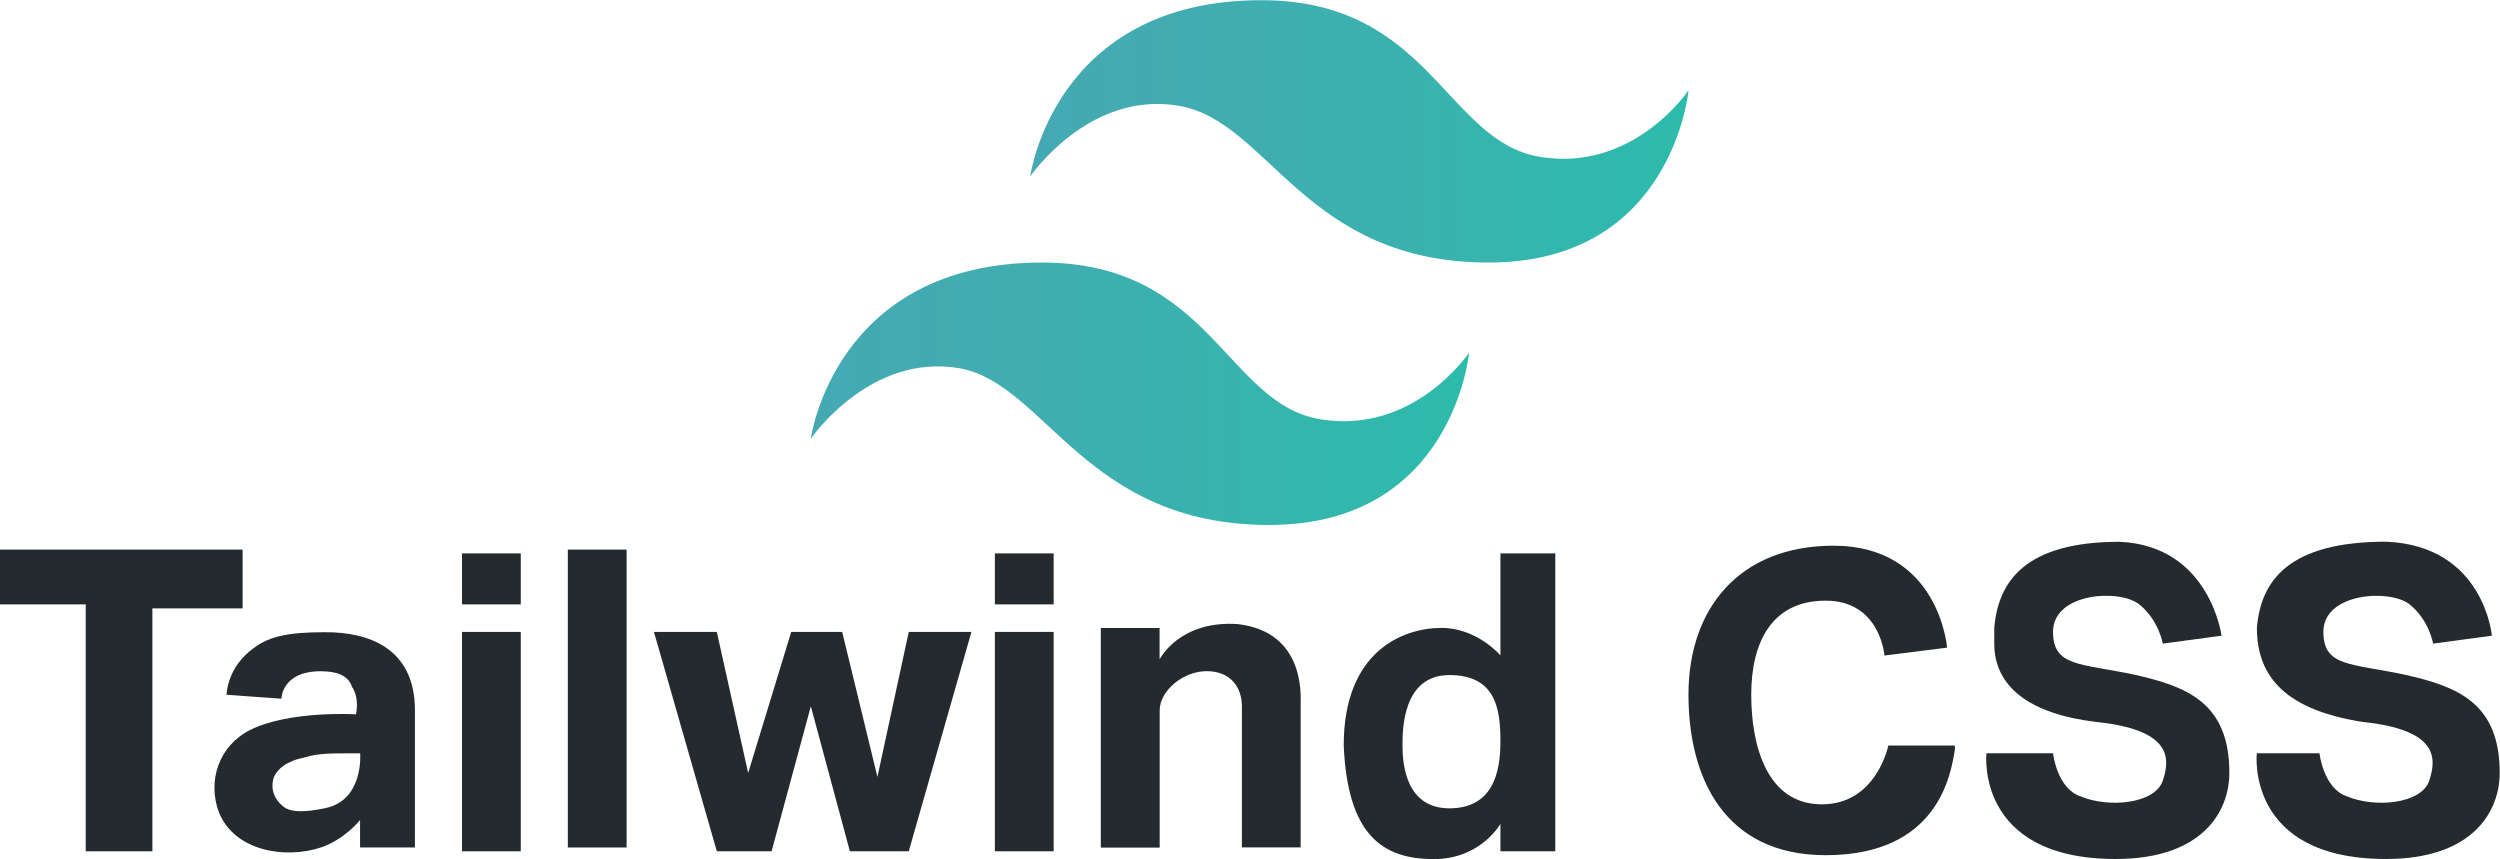
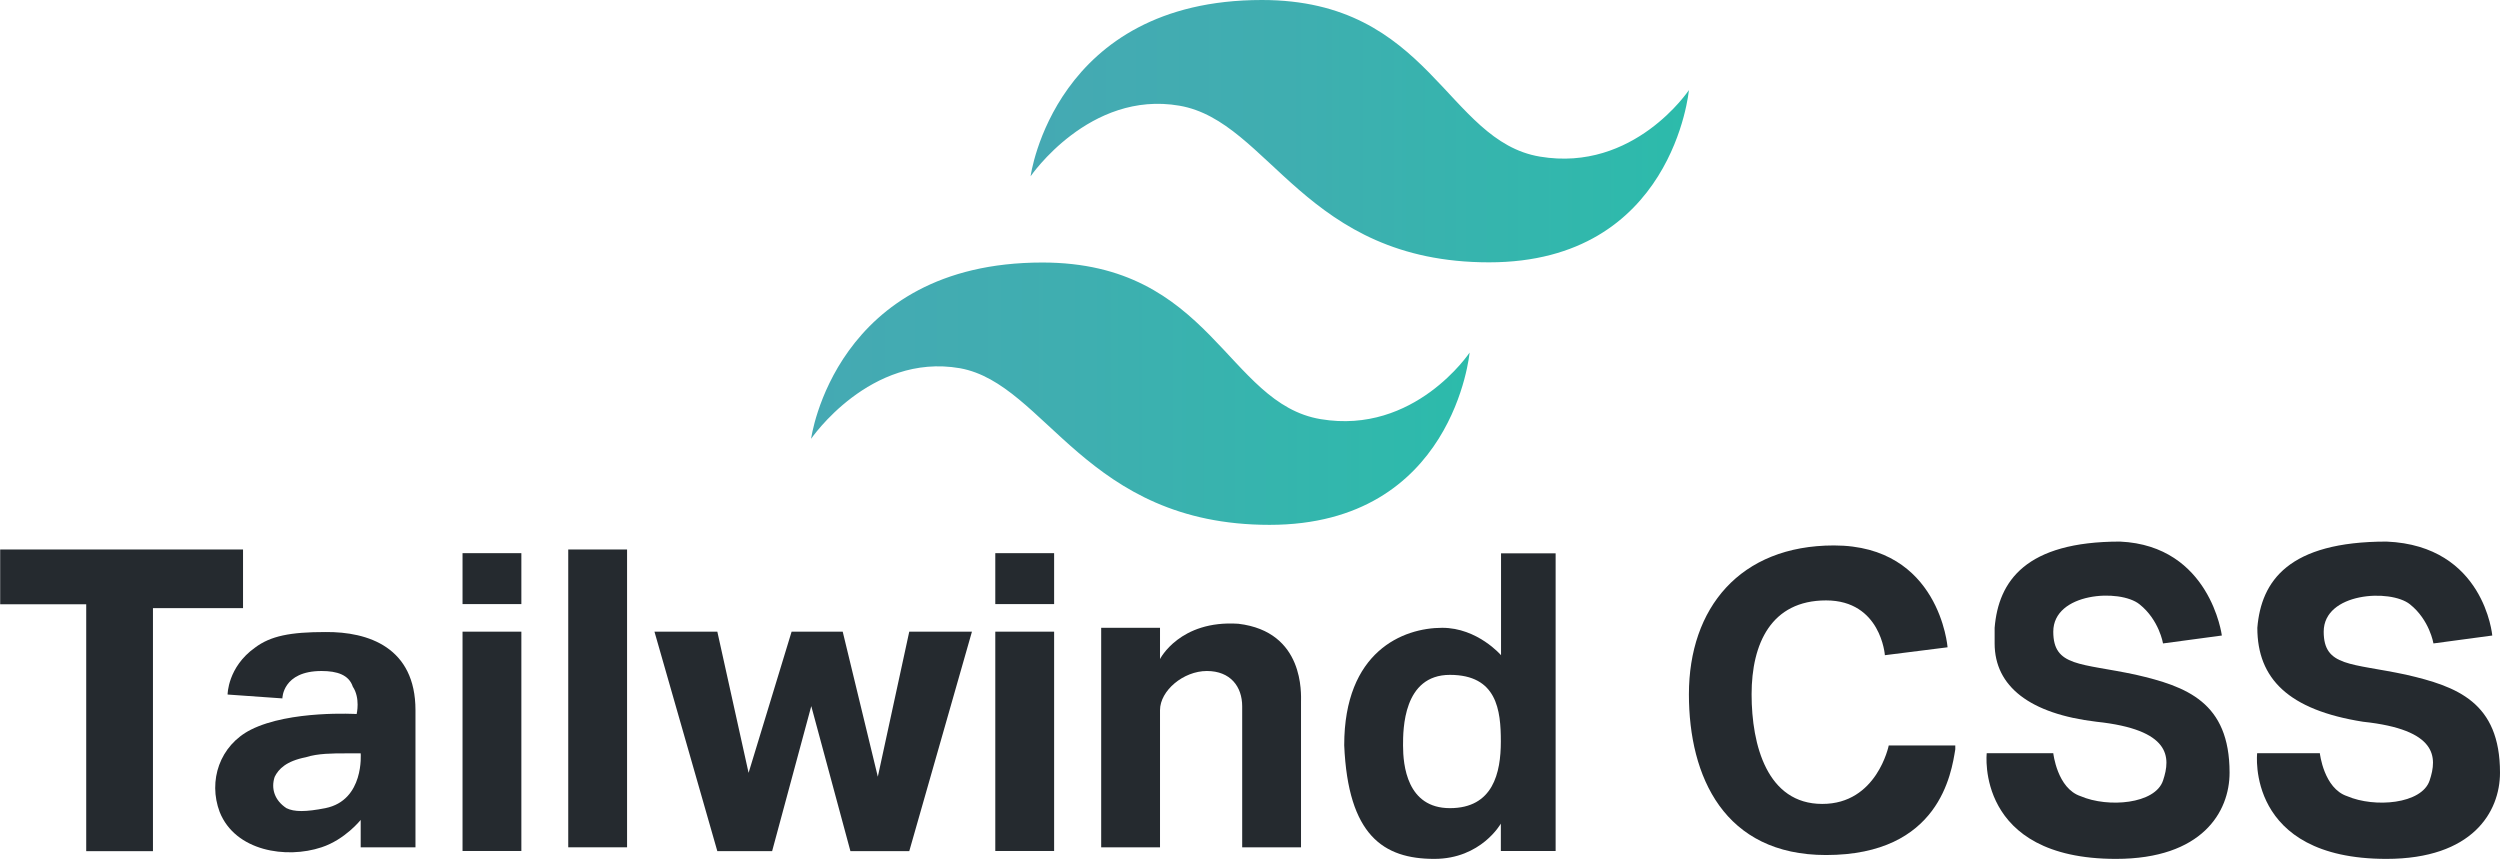
- <svg xmlns="http://www.w3.org/2000/svg" version="1.1" id="Layer_1" x="0px" y="0px" viewBox="0 0 2496.8 857.9" style="enable-background:new 0 0 2496.8 857.9;" xml:space="preserve">
+ <svg xmlns="http://www.w3.org/2000/svg" version="1.1" id="Layer_1" x="0px" y="0px" viewBox="0 0 1359.9 467.2" style="enable-background:new 0 0 1359.9 467.2;" xml:space="preserve">
  <style type="text/css">
	.st0{fill:#252A2F;}
	.st1{fill:url(#SVGID_1_);}
	.st2{fill:url(#SVGID_2_);}
</style>
  <g>
    <g id="XMLID_2_">
      <g>
-         <path class="st0" d="M2488.7,634.9l-58.7,7.9c0,0-3.9-23.5-23.5-39.2c-19.6-15.6-86.1-11.7-86.1,27.4c0,35.2,27.4,31.3,82.2,43     c50.9,11.7,93.9,27.4,93.9,97.8c0,39.2-27.4,86.1-113.5,86.1c-140.8,0-129.1-105.6-129.1-105.6h62.6c0,0,3.9,35.2,27.4,43     c27.4,11.7,74.3,7.9,82.2-15.6c7.9-23.5,7.9-50.9-66.5-58.7c-74.3-11.7-105.6-43-105.6-93.9c3.9-46.9,31.3-86.1,129.1-86.1     C2480.9,545,2488.7,634.9,2488.7,634.9z" />
-         <path class="st0" d="M2218.7,634.9l-58.7,7.9c0,0-3.9-23.5-23.5-39.2s-86.1-11.7-86.1,27.4c0,35.2,27.4,31.3,82.2,43     c50.9,11.7,93.9,27.4,93.9,97.8c0,39.2-27.4,86.1-113.5,86.1c-140.8,0-129.1-105.6-129.1-105.6h66.5c0,0,3.9,35.2,27.4,43     c27.4,11.7,74.3,7.9,82.2-15.6c7.9-23.5,7.9-50.9-66.5-58.7c-66.5-7.9-101.8-35.2-101.8-78.2c0-3.9,0-7.9,0-15.6     c3.9-46.9,31.3-86.1,125.2-86.1C2207,545,2218.7,634.9,2218.7,634.9z" />
-         <path class="st0" d="M1885.9,744.6h66.5c0,0,0,0,0,3.9c-3.9,23.5-15.6,105.6-129.1,105.6c-101.8,0-137-78.2-137-160.4     c0-86.1,50.9-148.7,144.8-148.7c105.6,0,113.5,101.8,113.5,101.8l-62.6,7.9c0,0-3.9-54.8-58.7-54.8c-54.8,0-74.3,43-74.3,93.9     c0,50.9,15.6,109.5,70.5,109.5C1874.2,803.3,1885.9,744.6,1885.9,744.6z" />
-         <path class="st0" d="M1553.3,552.7v297.5h-54.8v-27.4c0,0-19.6,35.2-66.5,35.2c-50.9,0-86.1-23.5-90-113.5     c0-93.9,58.7-117.4,97.8-117.4c35.2,0,58.7,27.4,58.7,27.4V552.7C1498.5,552.7,1553.3,552.7,1553.3,552.7z M1498.5,740.7     c0-31.3-3.9-66.5-50.9-66.5c-46.9,0-46.9,54.8-46.9,70.5c0,19.6,3.9,62.6,46.9,62.6C1490.7,807.2,1498.5,772,1498.5,740.7z" />
-         <path class="st0" d="M1299,701.5c0,7.9,0,144.8,0,144.8h-58.7c0,0,0-121.4,0-140.8c0-19.6-11.7-35.2-35.2-35.2     c-23.5,0-46.9,19.6-46.9,39.2s0,137,0,137h-58.8V627.2h58.7v31.3c0,0,19.6-39.2,78.2-35.2C1302.8,631.1,1299,693.7,1299,701.5z" />
-         <rect x="993.6" y="631.1" class="st0" width="58.7" height="219.1" />
-         <rect x="993.6" y="552.7" class="st0" width="58.7" height="50.9" />
-         <polygon class="st0" points="970.2,631.1 907.6,850.2 848.8,850.2 809.8,705.4 770.6,850.2 715.9,850.2 653.1,631.1 715.9,631.1      747.2,772 790.2,631.1 841.1,631.1 876.3,775.9 907.6,631.1    " />
-         <rect x="567.1" y="548.9" class="st0" width="58.7" height="297.5" />
-         <rect x="461.4" y="631.1" class="st0" width="58.7" height="219.1" />
-         <rect x="461.4" y="552.7" class="st0" width="58.7" height="50.9" />
-         <path class="st0" d="M414.4,709.4c0,62.6,0,137,0,137h-54.8v-27.4c0,0-15.6,19.6-39.2,27.4c-35.2,11.7-86.1,3.9-101.8-35.2     c-11.7-31.3,0-66.5,31.3-82.2c39.2-19.6,105.6-15.6,105.6-15.6s3.9-15.7-3.9-27.4c-3.9-11.7-15.6-15.6-31.3-15.6     c-39.2,0-39.2,27.4-39.2,27.4l-54.8-3.9c0,0,0-27.4,27.4-46.9c15.6-11.7,35.2-15.6,70.5-15.6     C367.5,631.1,414.4,646.8,414.4,709.4z M324.5,807.2c39.2-7.9,35.2-54.8,35.2-54.8s-7.9,0-15.6,0c-11.7,0-27.4,0-39.2,3.9     c-19.6,3.9-27.4,11.7-31.3,19.6c-3.9,11.7,0,23.5,11.7,31.3C293.2,811.2,304.9,811.2,324.5,807.2z" />
-         <polygon class="st0" points="242.3,548.9 242.3,607.6 152.2,607.6 152.2,850.2 85.6,850.2 85.6,603.6 -0.4,603.6 -0.4,548.9         " />
+         <path class="st0" d="M1355.7,345.7l-32,4.3c0,0-2.1-12.8-12.8-21.3c-10.7-8.5-46.9-6.4-46.9,14.9c0,19.2,14.9,17,44.8,23.4     c27.7,6.4,51.1,14.9,51.1,53.3c0,21.3-14.9,46.9-61.8,46.9c-76.7,0-70.3-57.5-70.3-57.5h34.1c0,0,2.1,19.2,14.9,23.4     c14.9,6.4,40.5,4.3,44.8-8.5c4.3-12.8,4.3-27.7-36.2-32c-40.5-6.4-57.5-23.4-57.5-51.1c2.1-25.5,17-46.9,70.3-46.9     C1351.4,296.8,1355.7,345.7,1355.7,345.7z" />
+         <path class="st0" d="M1208.6,345.7l-32,4.3c0,0-2.1-12.8-12.8-21.3c-10.7-8.6-46.9-6.4-46.9,14.9c0,19.2,14.9,17,44.8,23.4     c27.7,6.4,51.1,14.9,51.1,53.3c0,21.3-14.9,46.9-61.8,46.9c-76.7,0-70.3-57.5-70.3-57.5h36.2c0,0,2.1,19.2,14.9,23.4     c14.9,6.4,40.5,4.3,44.8-8.5c4.3-12.8,4.3-27.7-36.2-32c-36.2-4.3-55.4-19.2-55.4-42.6c0-2.1,0-4.3,0-8.5     c2.1-25.5,17-46.9,68.2-46.9C1202.3,296.8,1208.6,345.7,1208.6,345.7z" />
+         <path class="st0" d="M1027.4,405.5h36.2c0,0,0,0,0,2.1c-2.1,12.8-8.5,57.5-70.3,57.5c-55.4,0-74.6-42.6-74.6-87.4     c0-46.9,27.7-81,78.9-81c57.5,0,61.8,55.4,61.8,55.4l-34.1,4.3c0,0-2.1-29.8-32-29.8c-29.8,0-40.5,23.4-40.5,51.1     c0,27.7,8.5,59.6,38.4,59.6C1021,437.4,1027.4,405.5,1027.4,405.5z" />
+         <path class="st0" d="M846.2,300.9v162h-29.8v-14.9c0,0-10.7,19.2-36.2,19.2c-27.7,0-46.9-12.8-49-61.8c0-51.1,32-63.9,53.3-63.9     c19.2,0,32,14.9,32,14.9v-55.4H846.2z M816.4,403.3c0-17-2.1-36.2-27.7-36.2c-25.5,0-25.5,29.8-25.5,38.4     c0,10.7,2.1,34.1,25.5,34.1C812.2,439.6,816.4,420.4,816.4,403.3z" />
+         <path class="st0" d="M707.7,382c0,4.3,0,78.9,0,78.9h-32c0,0,0-66.1,0-76.7c0-10.7-6.4-19.2-19.2-19.2     c-12.8,0-25.5,10.7-25.5,21.3c0,10.7,0,74.6,0,74.6h-32V341.5h32v17c0,0,10.7-21.3,42.6-19.2C709.8,343.6,707.7,377.7,707.7,382z     " />
+         <rect x="541.4" y="343.6" class="st0" width="32" height="119.3" />
+         <rect x="541.4" y="300.9" class="st0" width="32" height="27.7" />
+         <polygon class="st0" points="528.7,343.6 494.6,463 462.6,463 441.3,384.1 420,463 390.2,463 356,343.6 390.2,343.6 407.2,420.4      430.6,343.6 458.4,343.6 477.5,422.5 494.6,343.6    " />
+         <rect x="309.1" y="298.9" class="st0" width="32" height="162" />
+         <rect x="251.6" y="343.6" class="st0" width="32" height="119.3" />
+         <rect x="251.6" y="300.9" class="st0" width="32" height="27.7" />
+         <path class="st0" d="M226,386.3c0,34.1,0,74.6,0,74.6h-29.8V446c0,0-8.5,10.7-21.3,14.9c-19.2,6.4-46.9,2.1-55.4-19.2     c-6.4-17,0-36.2,17-44.8c21.3-10.7,57.5-8.5,57.5-8.5s2.1-8.6-2.1-14.9c-2.1-6.4-8.5-8.5-17-8.5c-21.3,0-21.3,14.9-21.3,14.9     l-29.8-2.1c0,0,0-14.9,14.9-25.5c8.5-6.4,19.2-8.5,38.4-8.5C200.4,343.6,226,352.2,226,386.3z M177,439.6     c21.3-4.3,19.2-29.8,19.2-29.8s-4.3,0-8.5,0c-6.4,0-14.9,0-21.3,2.1c-10.7,2.1-14.9,6.4-17,10.7c-2.1,6.4,0,12.8,6.4,17     C160,441.7,166.3,441.7,177,439.6z" />
+         <polygon class="st0" points="132.2,298.9 132.2,330.8 83.2,330.8 83.2,463 46.9,463 46.9,328.7 0.1,328.7 0.1,298.9    " />
      </g>
    </g>
  </g>
  <g>
-     <linearGradient id="SVGID_1_" gradientUnits="userSpaceOnUse" x1="1027.072" y1="-1731.388" x2="1686.043" y2="-1731.388" gradientTransform="matrix(1 0 0 -1 0 -1600.222)">
+     <linearGradient id="SVGID_1_" gradientUnits="userSpaceOnUse" x1="559.65" y1="2071.611" x2="918.542" y2="2071.611" gradientTransform="matrix(1 0 0 1 0 -2000.222)">
      <stop offset="0" style="stop-color:#45A9B3" />
      <stop offset="0.389" style="stop-color:#3FAEB0" />
      <stop offset="1" style="stop-color:#2CBBAB" />
    </linearGradient>
-     <path class="st1" d="M1686.4,90.1c0,0-54.8,82.2-148.7,66.5S1428.1,0.2,1259.8,0.2c-207.4-0.1-230.9,176-230.9,176   s58.7-86.1,148.7-70.5c90.1,15.6,125.2,156.5,309.2,156.5S1686.4,90.1,1686.4,90.1z" />
-     <linearGradient id="SVGID_2_" gradientUnits="userSpaceOnUse" x1="806.672" y1="-1993.56" x2="1465.642" y2="-1993.56" gradientTransform="matrix(1 0 0 -1 0 -1600.222)">
+     <path class="st1" d="M918.7,49c0,0-29.8,44.8-81,36.2C786.6,76.7,778.1,0,686.4,0C573.4,0,560.6,95.9,560.6,95.9s32-46.9,81-38.4   c49.1,8.5,68.2,85.2,168.4,85.2S918.7,49,918.7,49z" />
+     <linearGradient id="SVGID_2_" gradientUnits="userSpaceOnUse" x1="439.615" y1="2214.33" x2="798.506" y2="2214.33" gradientTransform="matrix(1 0 0 1 0 -2000.222)">
      <stop offset="0" style="stop-color:#45A9B3" />
      <stop offset="0.389" style="stop-color:#3FAEB0" />
      <stop offset="1" style="stop-color:#2CBBAB" />
    </linearGradient>
-     <path class="st2" d="M1467.2,352.2c0,0-54.8,82.2-148.7,66.5c-93.9-15.6-109.5-156.5-277.9-156.5c-207.4,0-230.9,176.1-230.9,176.1   s58.7-86.1,148.7-70.5c86.1,15.6,125.2,156.5,309.2,156.5S1467.2,352.2,1467.2,352.2z" />
+     <path class="st2" d="M799.4,191.8c0,0-29.8,44.8-81,36.2c-51.1-8.5-59.6-85.2-151.4-85.2c-113,0-125.8,95.9-125.8,95.9   s32-46.9,81-38.4c46.9,8.5,68.2,85.2,168.4,85.2S799.4,191.8,799.4,191.8z" />
  </g>
</svg>
